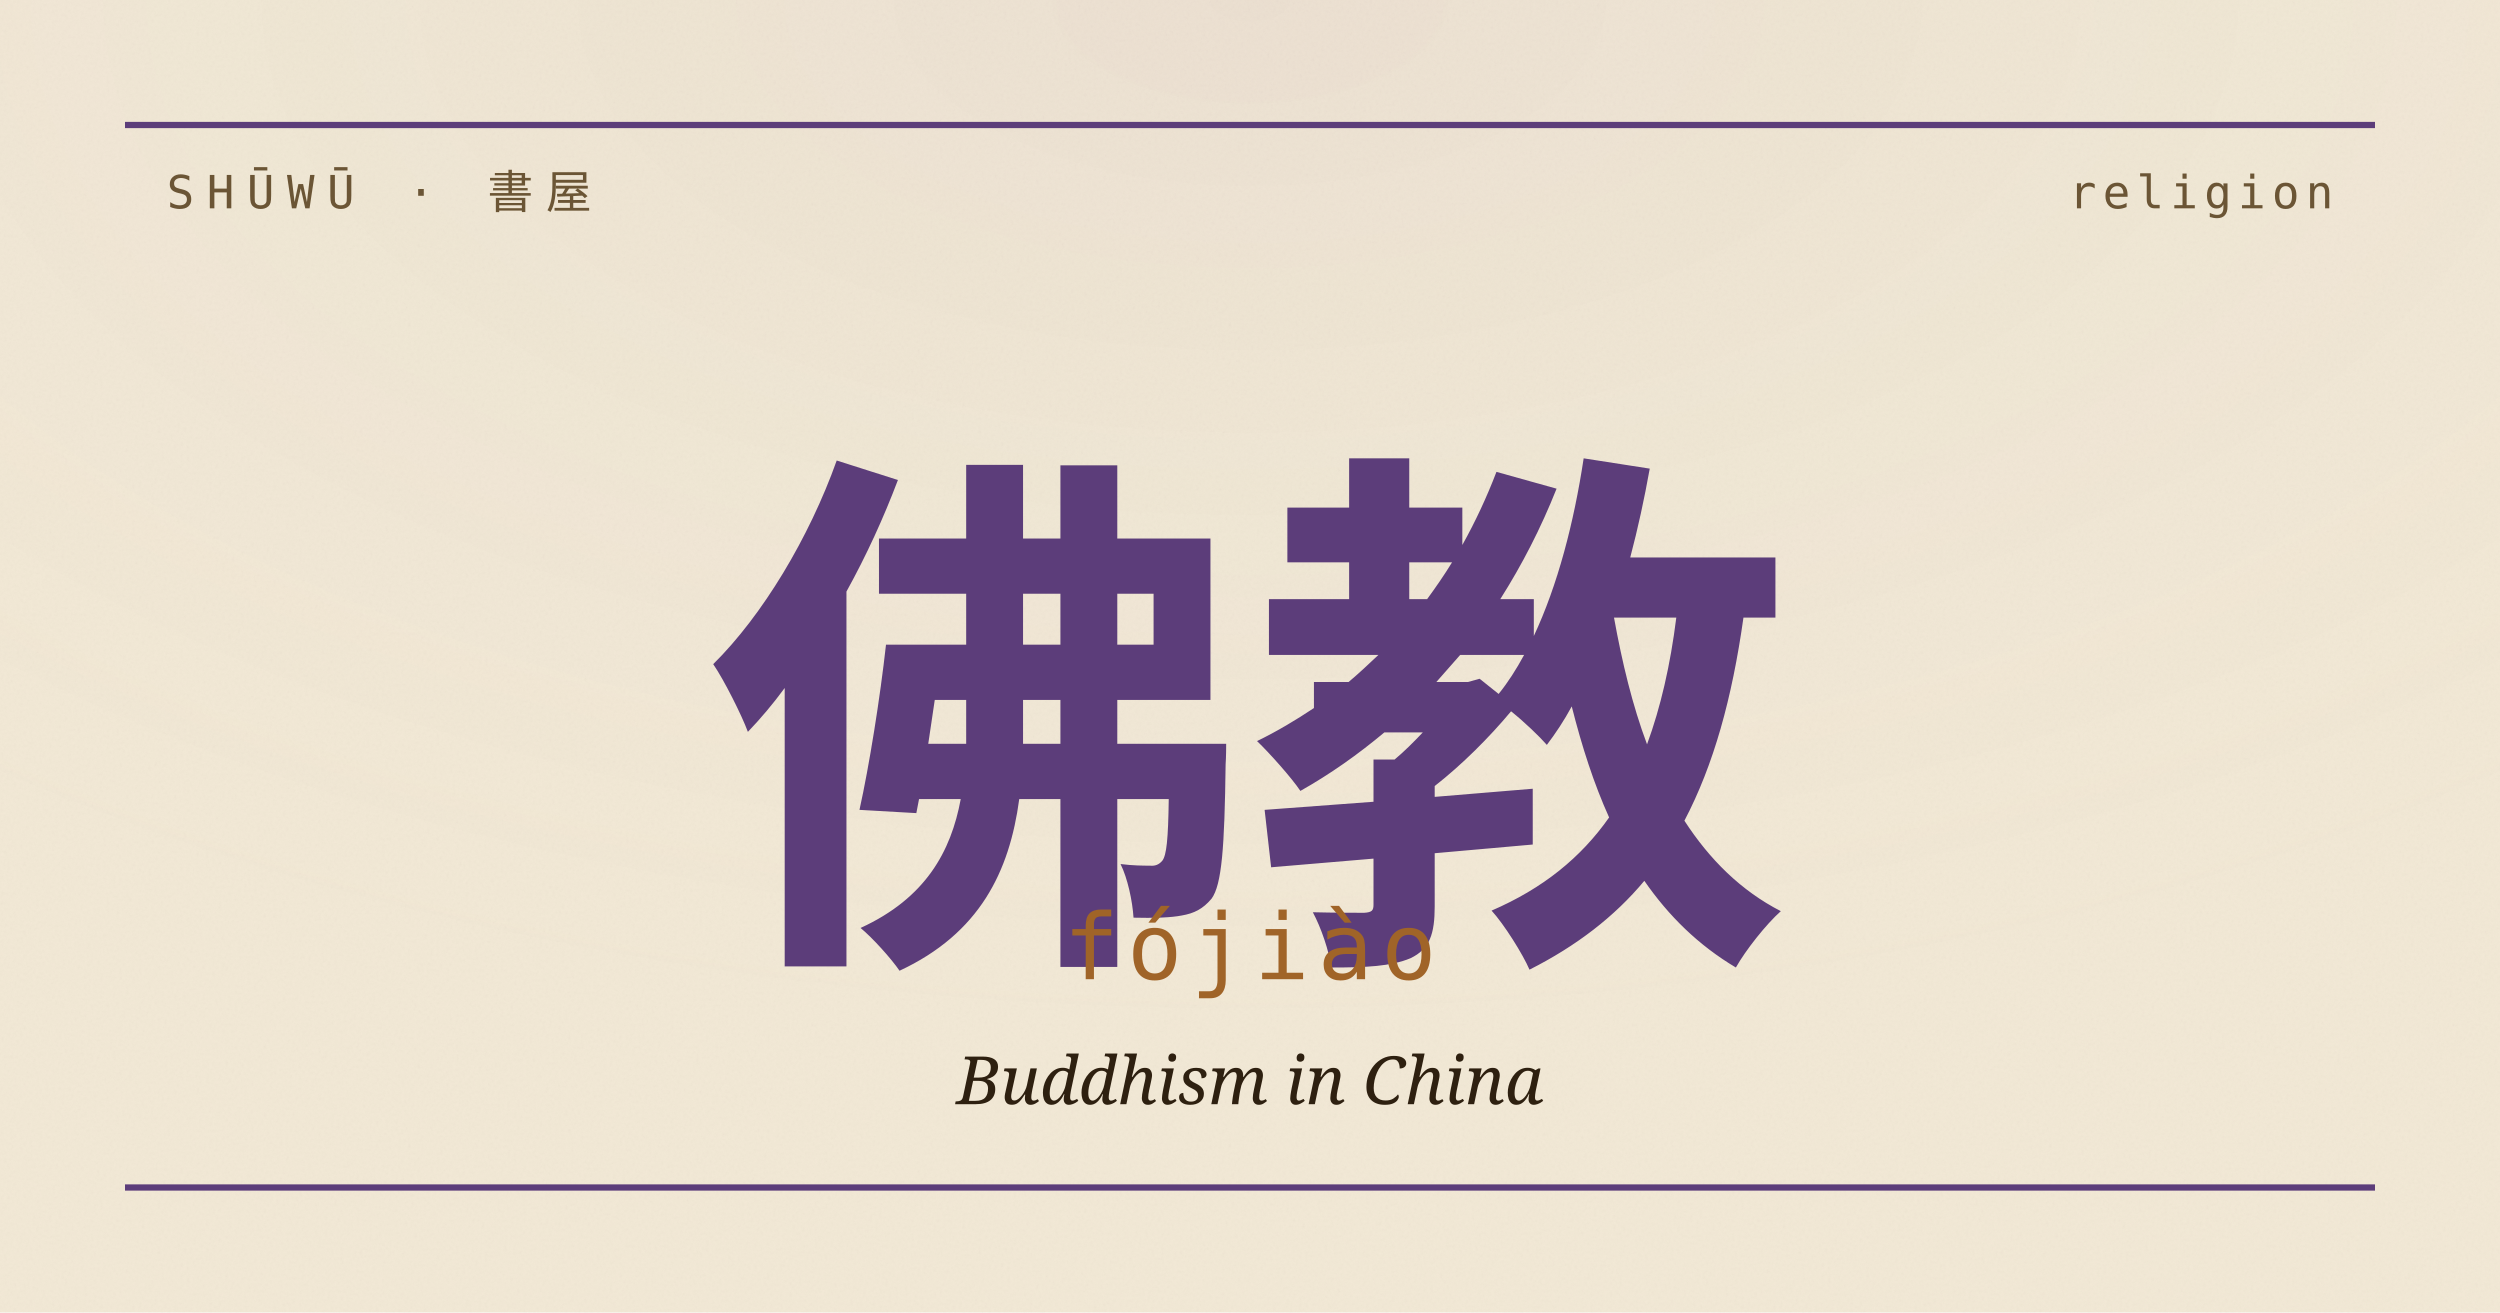
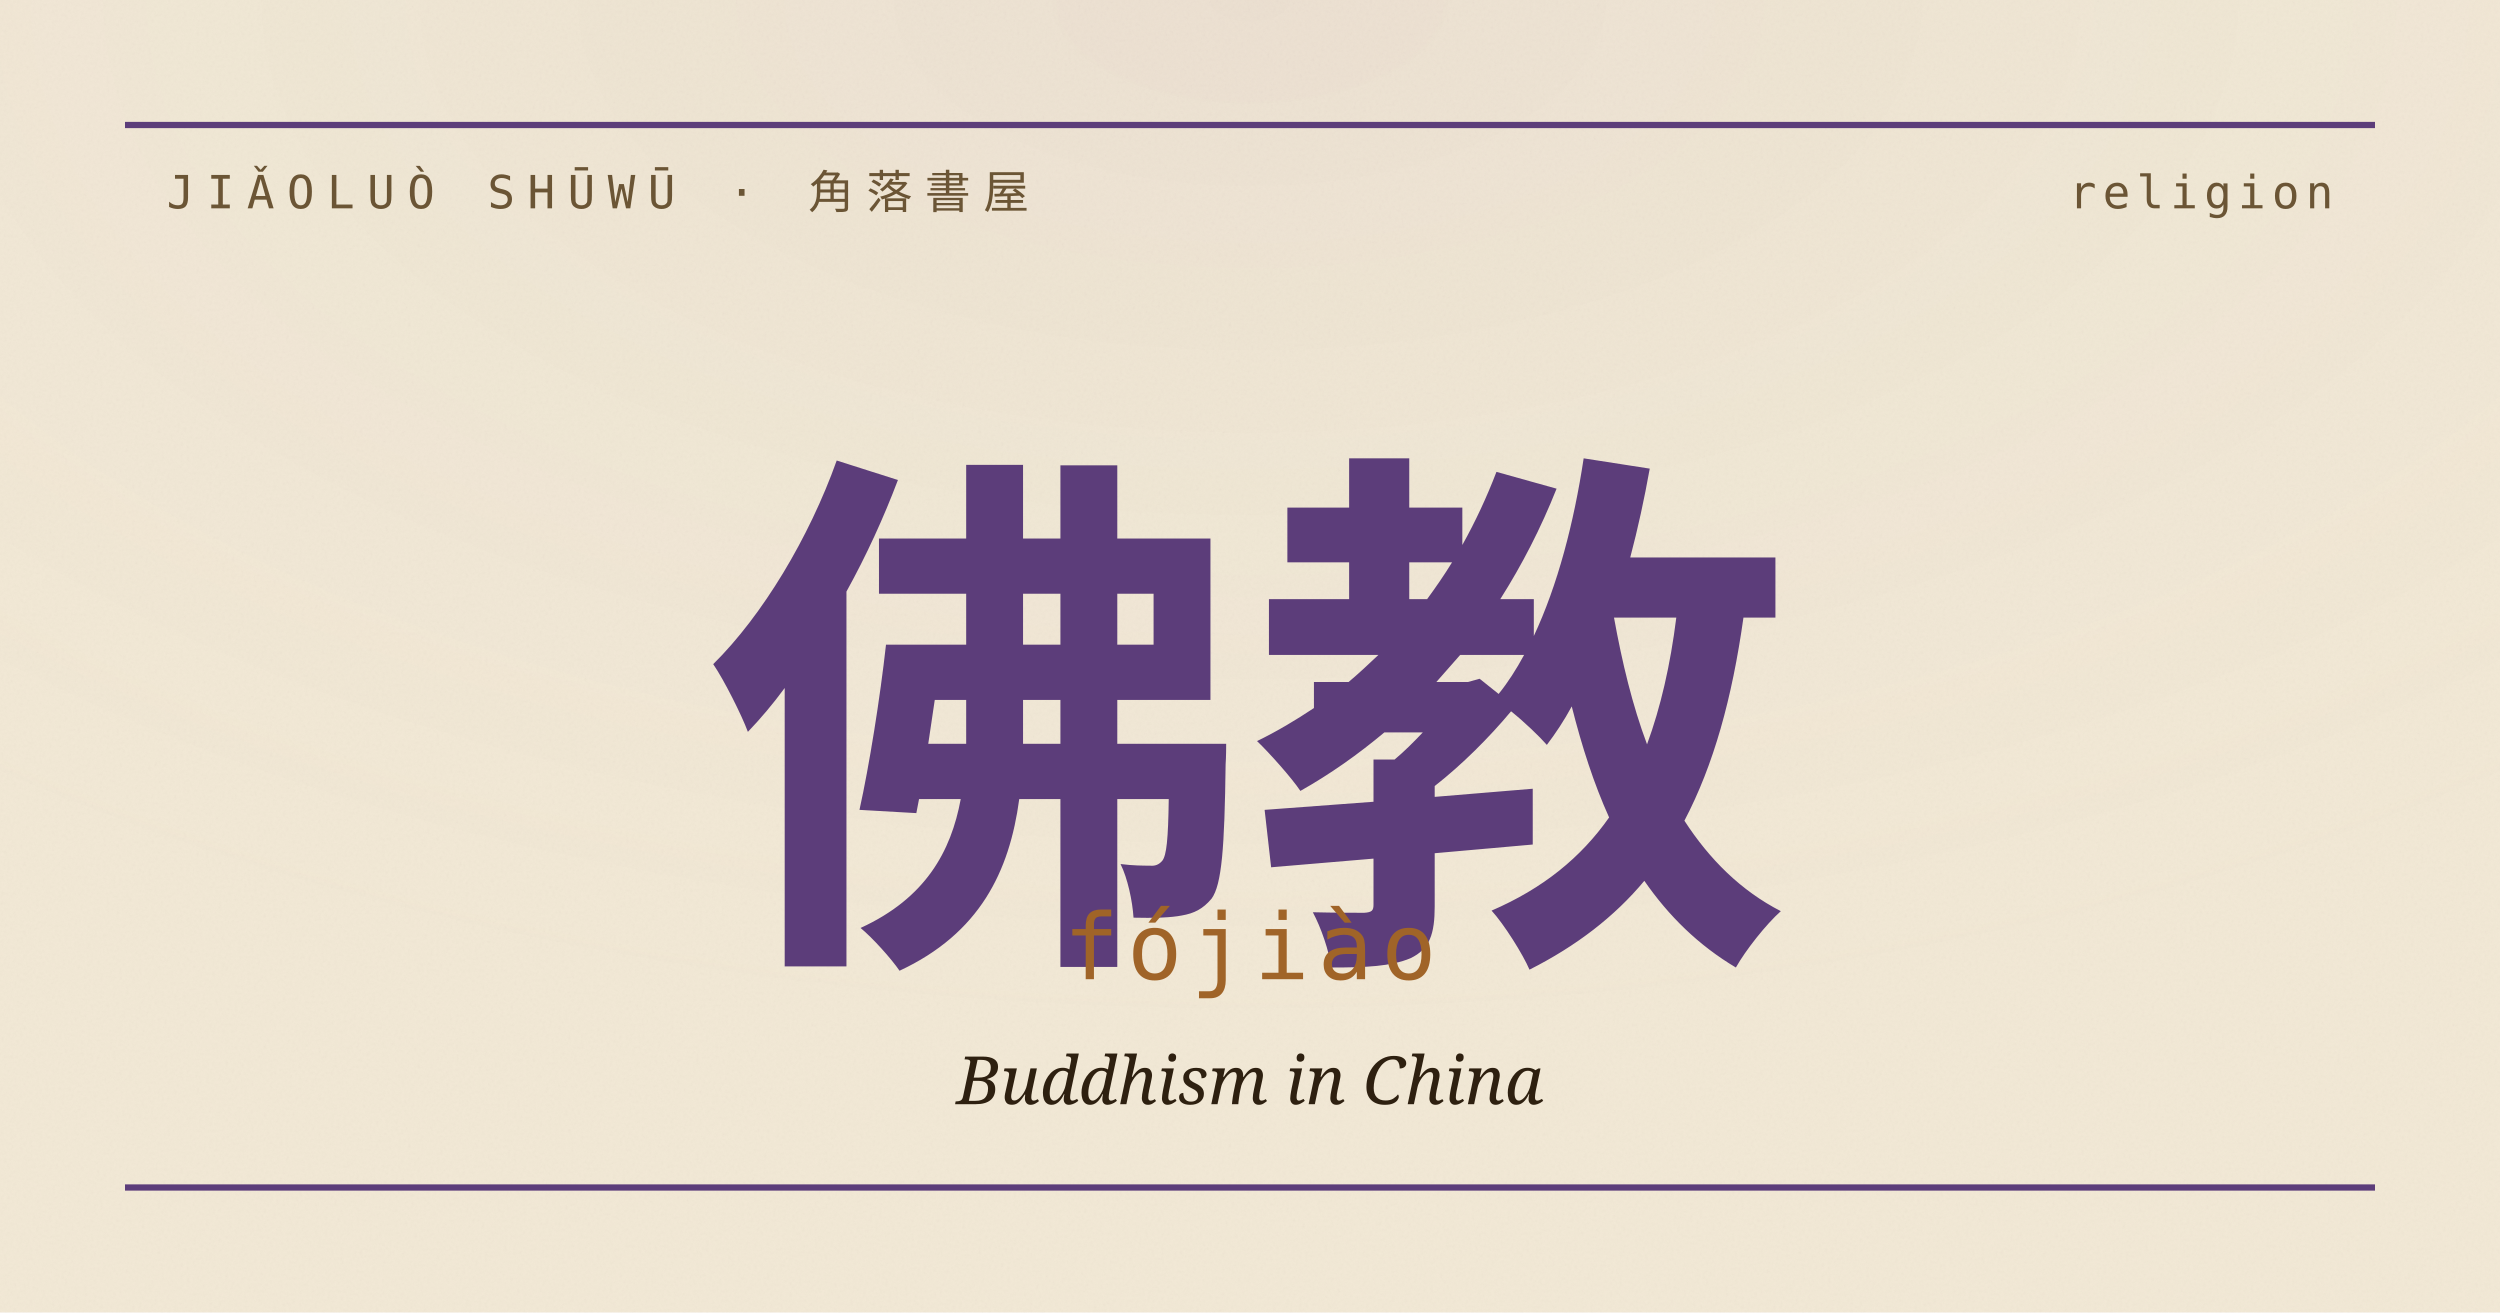
<svg xmlns="http://www.w3.org/2000/svg" viewBox="0 0 1200 630" width="1200" height="630">
  <defs>
    <filter id="paper">
      <feTurbulence type="fractalNoise" baseFrequency="0.65" numOctaves="5" stitchTiles="stitch" />
      <feColorMatrix type="saturate" values="0" />
    </filter>
    <radialGradient id="vignette" cx="50%" cy="0%" r="80%">
      <stop offset="0%" stop-color="#5c3d7a" stop-opacity="0.05" />
      <stop offset="100%" stop-color="#f2e8d5" stop-opacity="0" />
    </radialGradient>
  </defs>
  <rect width="1200" height="630" fill="#f2e8d5" />
  <rect width="1200" height="630" fill="url(#vignette)" />
  <rect width="1200" height="630" filter="url(#paper)" opacity="0.06" />
  <line x1="60" y1="60" x2="1140" y2="60" stroke="#5c3d7a" stroke-width="3" />
  <line x1="60" y1="570" x2="1140" y2="570" stroke="#5c3d7a" stroke-width="3" />
-   <text x="80" y="100" font-family="Inconsolata, monospace" font-size="22" letter-spacing="6" fill="#6b5535" text-transform="uppercase">SHŪWŪ · 書屋</text>
+   <text x="80" y="100" font-family="Inconsolata, monospace" font-size="22" letter-spacing="6" fill="#6b5535" text-transform="uppercase">JIǍOLUÒ SHŪWŪ · 角落書屋</text>
  <text x="1120" y="100" font-family="Inconsolata, monospace" font-size="22" letter-spacing="3" fill="#6b5535" text-anchor="end">religion</text>
  <text x="600" y="350" font-family="Noto Serif SC, serif" font-size="260" font-weight="700" fill="#5c3d7a" text-anchor="middle" dominant-baseline="middle">佛教</text>
  <text x="600" y="470" font-family="Inconsolata, monospace" font-size="44" letter-spacing="4" fill="#a06428" text-anchor="middle">fójiào</text>
  <text x="600" y="530" font-family="Cormorant Garamond, Georgia, serif" font-style="italic" font-size="32" fill="#2e2010" text-anchor="middle">Buddhism in China</text>
</svg>
